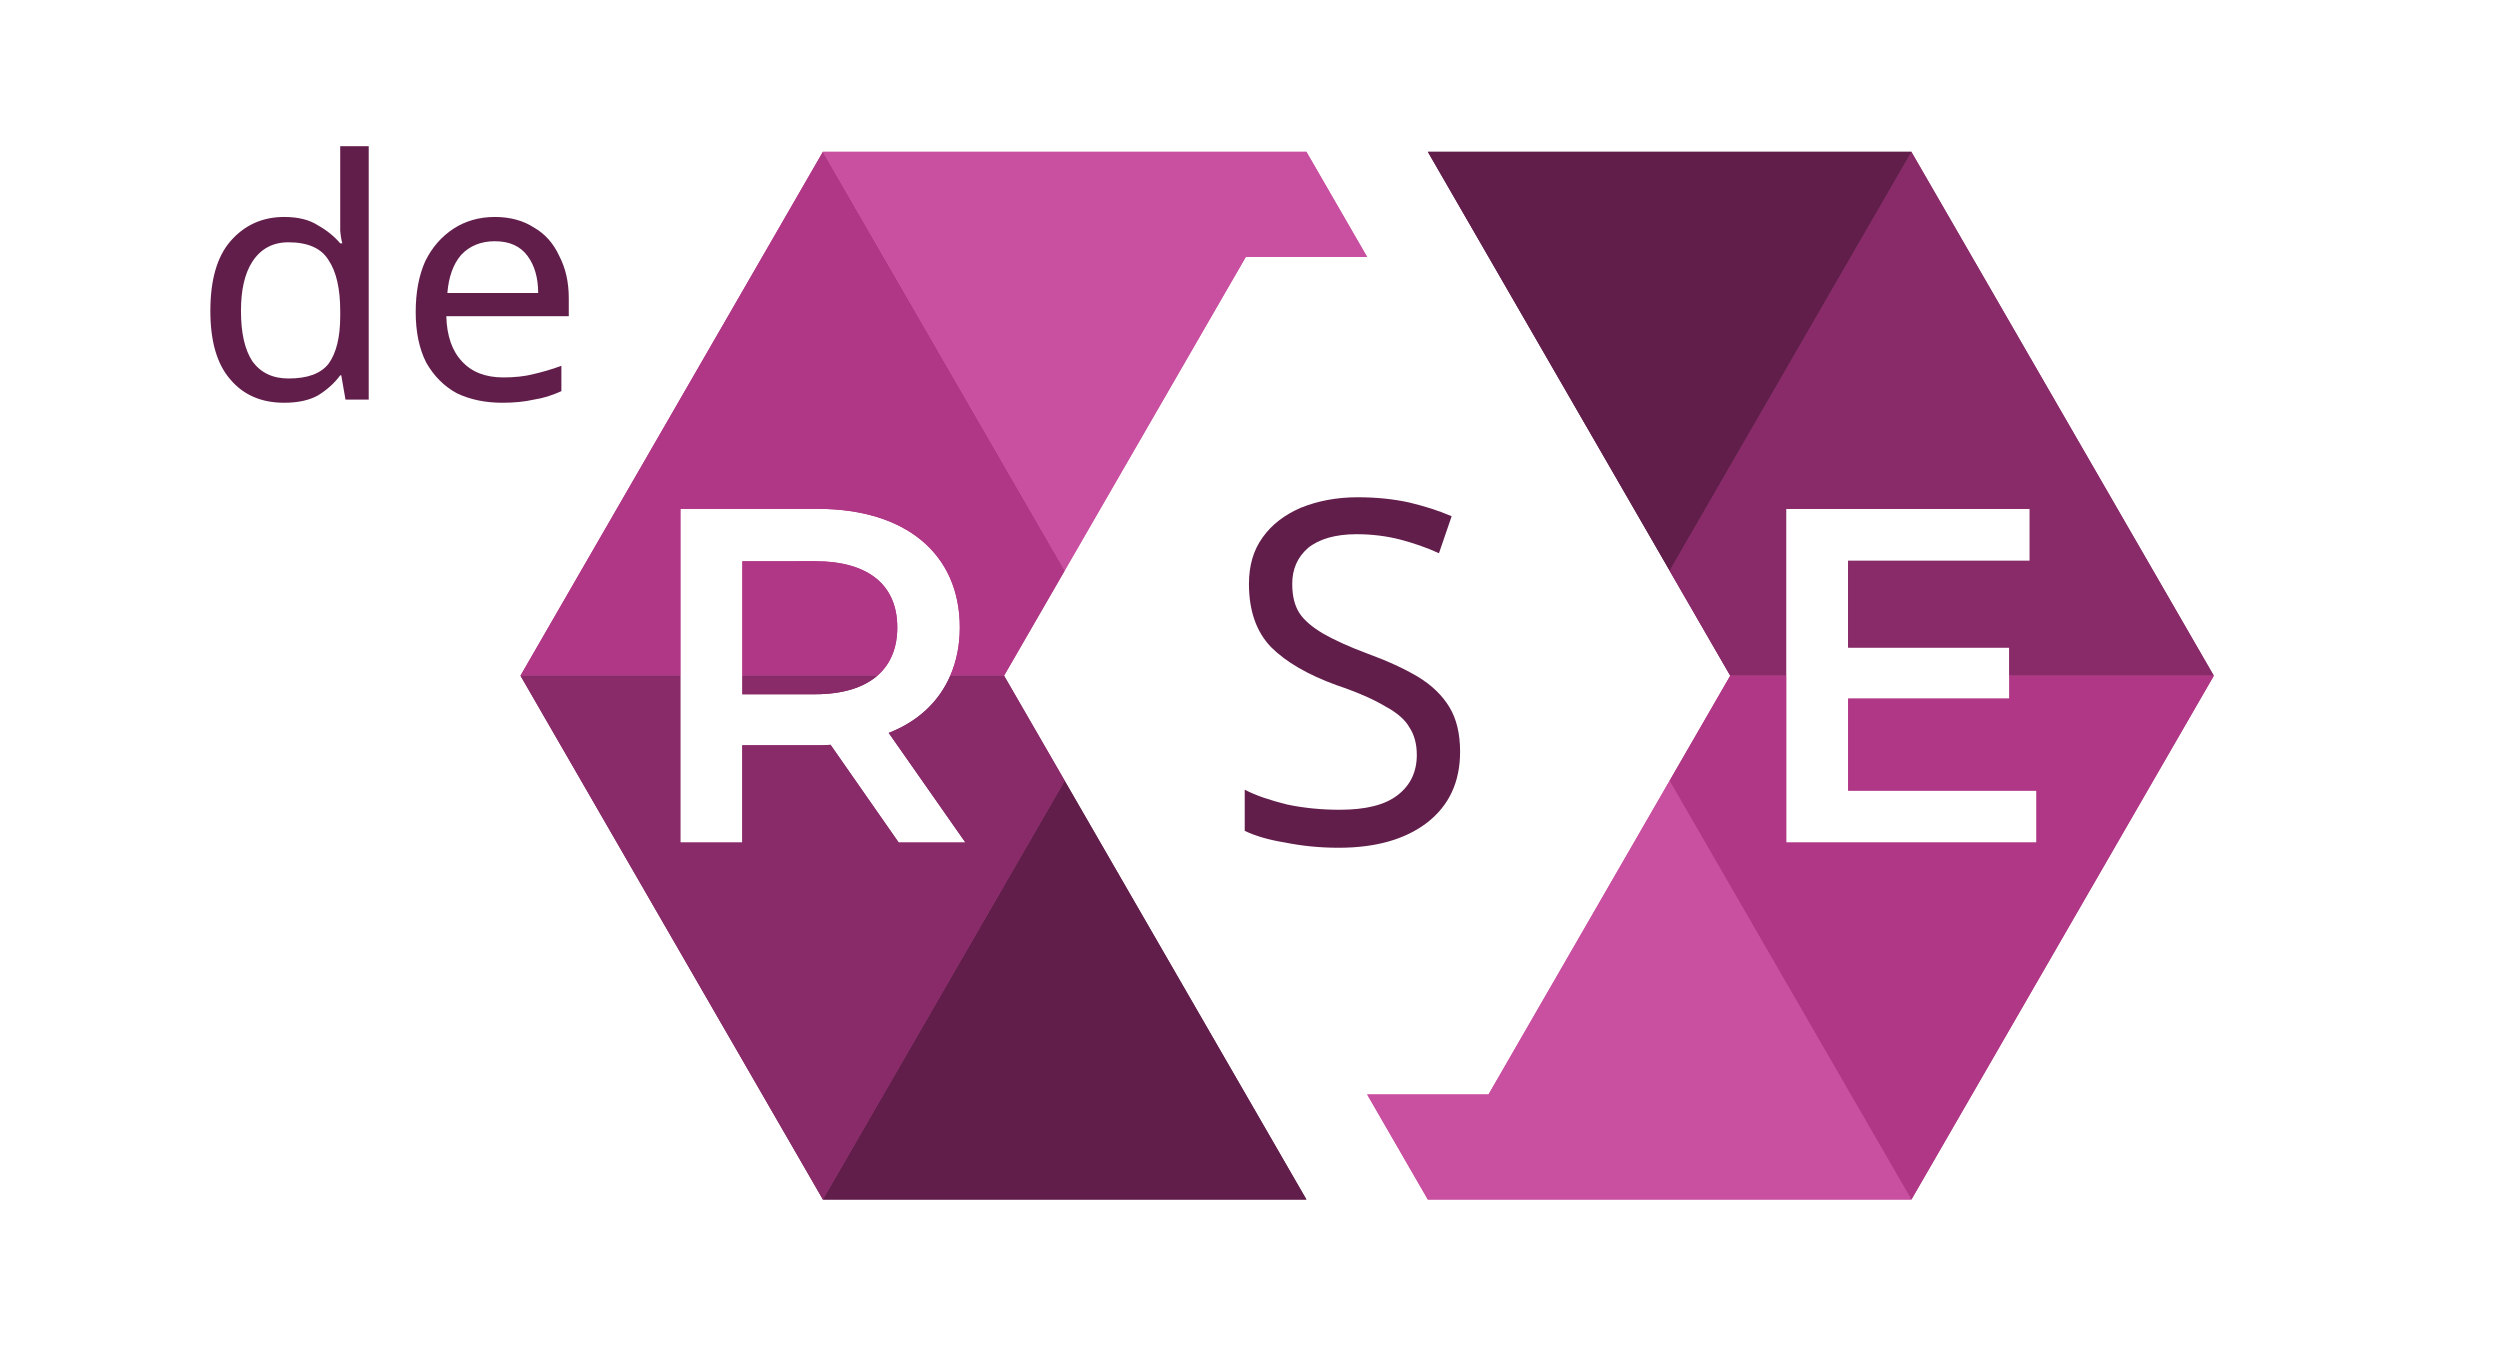
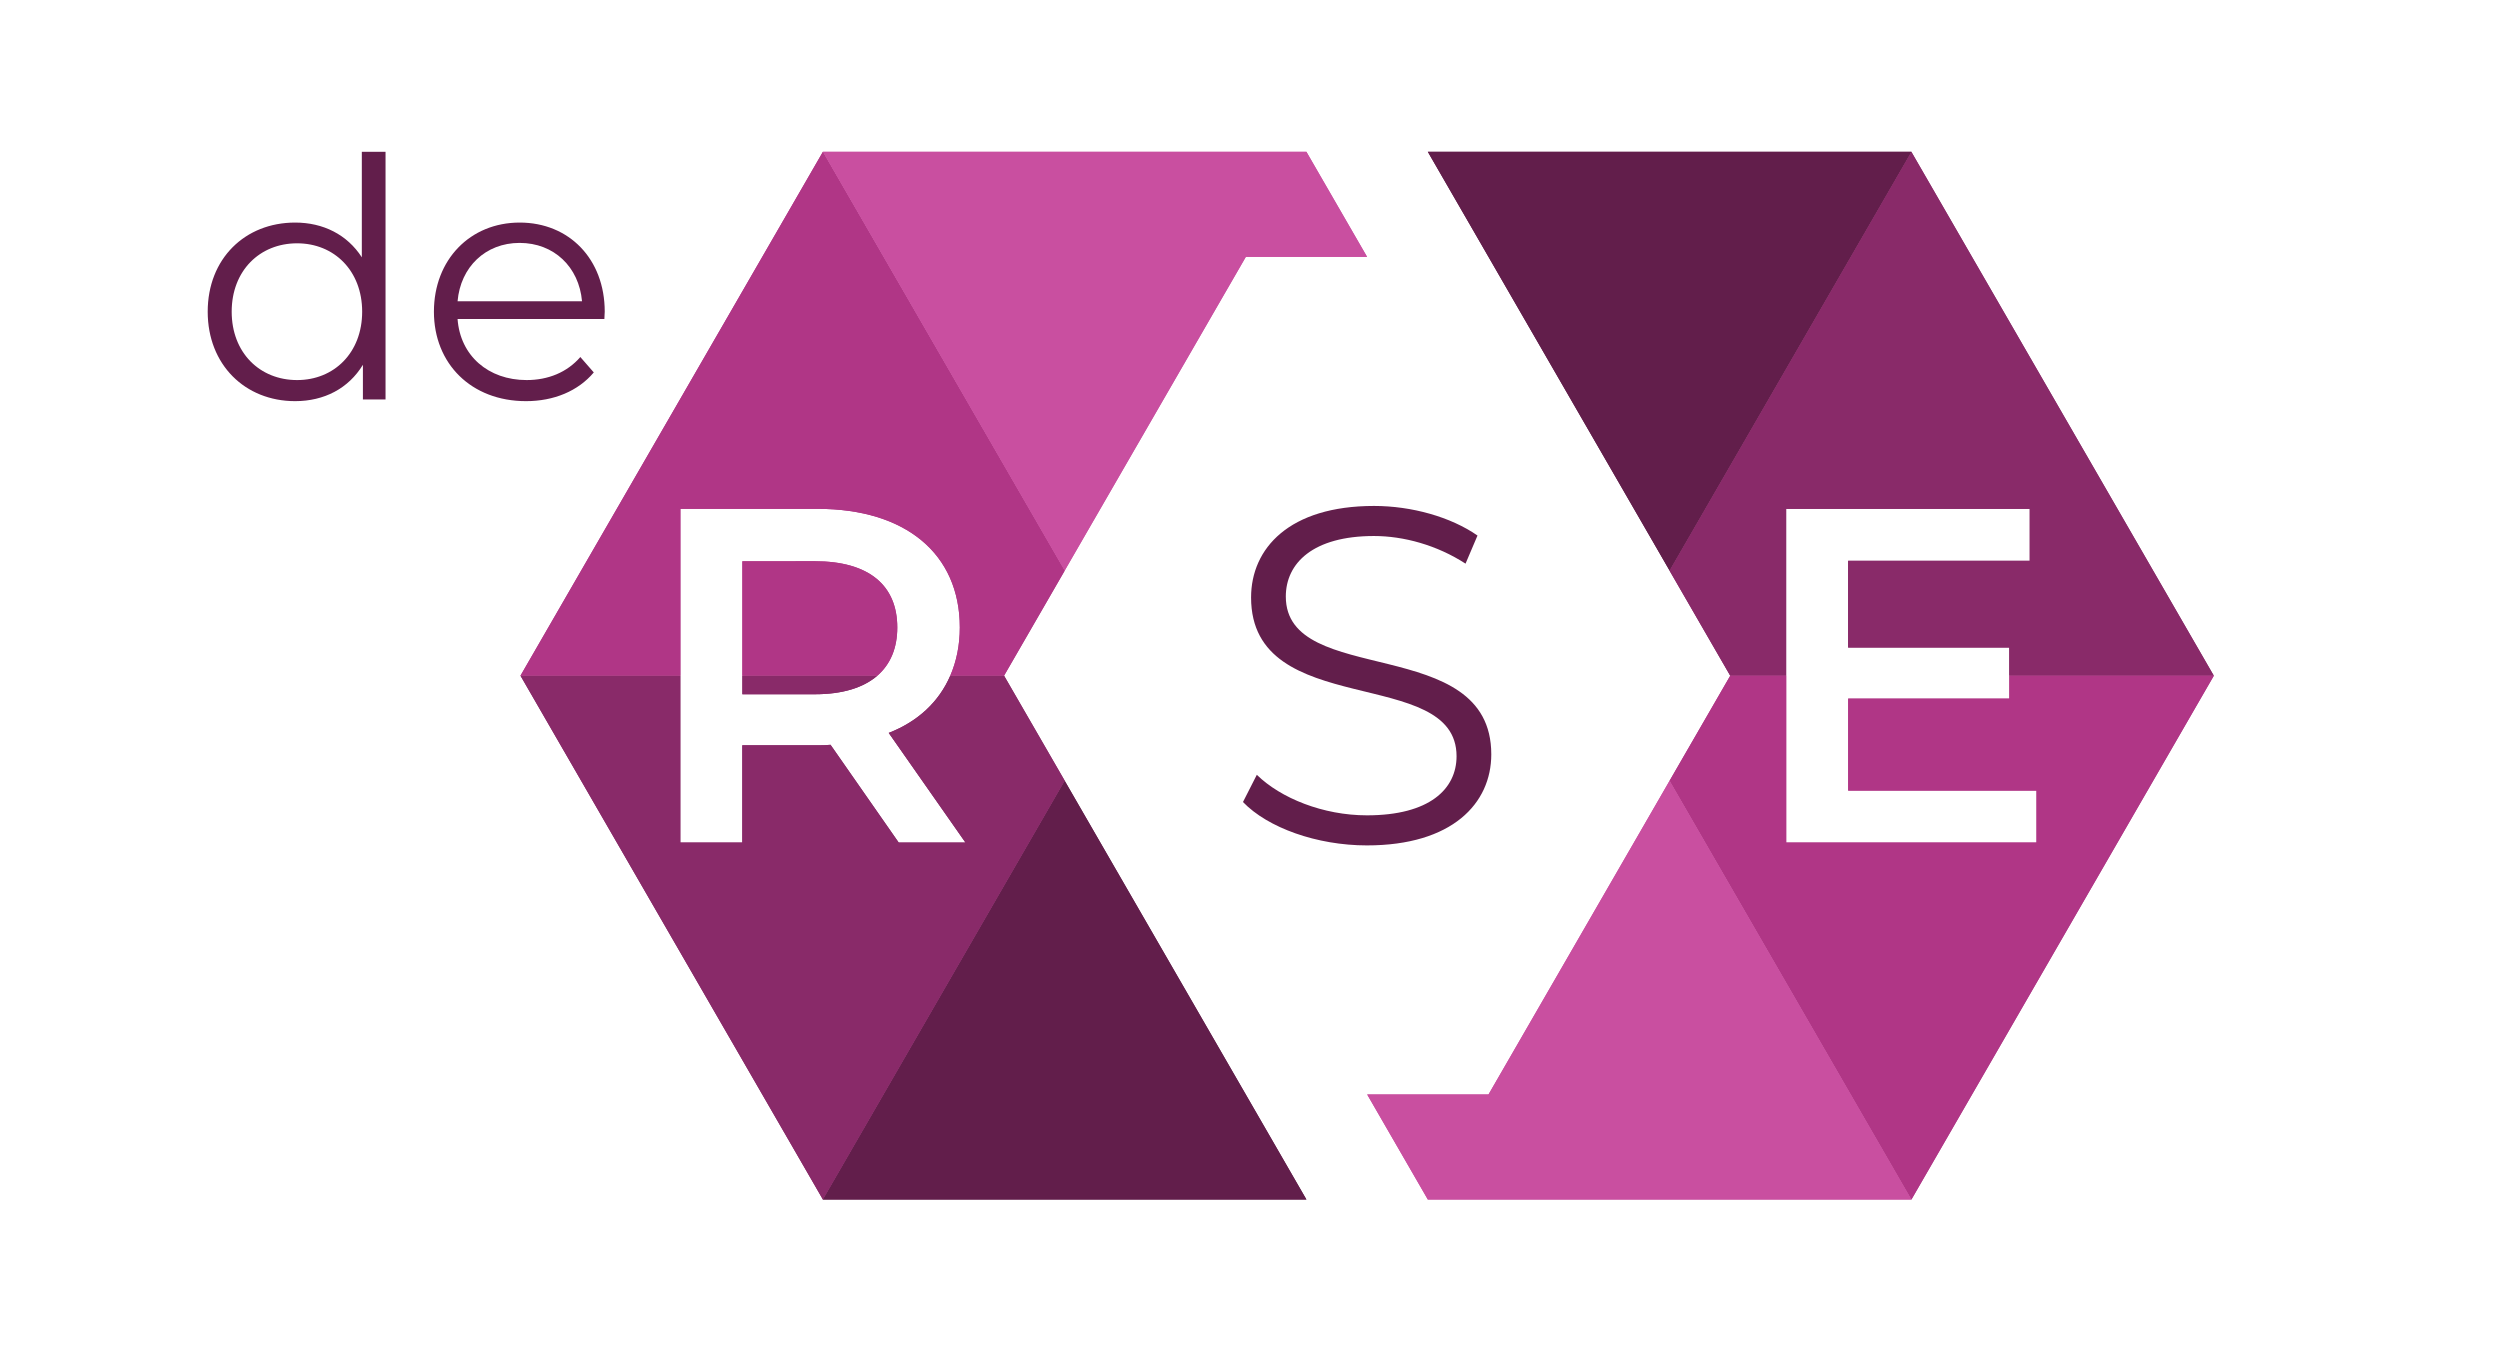
<svg xmlns="http://www.w3.org/2000/svg" width="37mm" height="20mm" viewBox="0 0 37 20" version="1.1" id="svg4769">
  <defs id="defs4763" />
-   <g id="g4575">
-     <g id="g4533">
-       <path id="path4669" d="m 24.71,11.555 -2.68,4.643 h -1.796 l 0.898,1.555 h 5.29e-4 7.157 z" style="opacity:1;fill:#c94fa0;fill-opacity:1;fill-rule:nonzero;stroke:none;stroke-width:0.265;stroke-linecap:butt;stroke-linejoin:round;stroke-miterlimit:4;stroke-dasharray:none;stroke-dashoffset:0;stroke-opacity:0.941;paint-order:stroke markers fill" />
-       <path id="path4663" d="M 12.179,2.247 7.703,10 h 2.367 v -2.469 h 2.032 c 1.298,0 2.103,0.663 2.103,1.756 0,0.264 -0.05,0.502 -0.141,0.713 h 0.796 l 0.898,-1.555 z m -1.192,6.06 v 1.693 h 1.998 c 0.194,-0.169 0.295,-0.41 0.295,-0.713 0,-0.621 -0.416,-0.981 -1.221,-0.981 z" style="opacity:1;fill:#b03686;fill-opacity:1;fill-rule:nonzero;stroke:none;stroke-width:0.265;stroke-linecap:butt;stroke-linejoin:round;stroke-miterlimit:4;stroke-dasharray:none;stroke-dashoffset:0;stroke-opacity:0.941;paint-order:stroke markers fill" />
-       <path id="path4665" d="m 15.757,11.555 -3.579,6.198 h 7.157 z" style="opacity:1;fill:#621e4b;fill-opacity:1;fill-rule:nonzero;stroke:none;stroke-width:0.265;stroke-linecap:butt;stroke-linejoin:round;stroke-miterlimit:4;stroke-dasharray:none;stroke-dashoffset:0;stroke-opacity:0.941;paint-order:stroke markers fill" />
-       <path id="path4671" d="m 12.179,2.247 3.578,6.198 2.681,-4.643 h 1.795 l -0.898,-1.555 z" style="opacity:1;fill:#c94fa0;fill-opacity:1;fill-rule:nonzero;stroke:none;stroke-width:0.265;stroke-linecap:butt;stroke-linejoin:round;stroke-miterlimit:4;stroke-dasharray:none;stroke-dashoffset:0;stroke-opacity:0.941;paint-order:stroke markers fill" />
-       <path id="path4673" d="m 7.703,10 4.476,7.753 3.579,-6.198 -0.898,-1.555 h -0.796 c -0.167,0.386 -0.477,0.678 -0.911,0.847 l 1.136,1.623 H 13.301 L 12.292,11.023 c -0.064,0.007 -0.127,0.007 -0.191,0.007 h -1.115 v 1.439 H 10.069 V 10 Z m 3.284,0 v 0.275 h 1.072 c 0.413,0 0.721,-0.098 0.926,-0.275 z" style="opacity:1;fill:#892a69;fill-opacity:1;fill-rule:nonzero;stroke:none;stroke-width:0.265;stroke-linecap:butt;stroke-linejoin:round;stroke-miterlimit:4;stroke-dasharray:none;stroke-dashoffset:0;stroke-opacity:0.941;paint-order:stroke markers fill" />
-       <path id="path4667" d="m 28.288,2.247 -3.579,6.198 0.898,1.555 h 0.828 v -2.469 h 3.605 v 0.769 h -2.688 v 1.284 h 2.385 v 0.416 h 3.027 z" style="opacity:1;fill:#892a69;fill-opacity:1;fill-rule:nonzero;stroke:none;stroke-width:0.265;stroke-linecap:butt;stroke-linejoin:round;stroke-miterlimit:4;stroke-dasharray:none;stroke-dashoffset:0;stroke-opacity:0.941;paint-order:stroke markers fill" />
-       <path id="path4675" d="m 25.608,10 -0.898,1.555 3.579,6.198 4.476,-7.753 h -3.027 v 0.339 h -2.385 v 1.362 h 2.787 v 0.769 H 26.436 V 10 Z" style="opacity:1;fill:#b03686;fill-opacity:1;fill-rule:nonzero;stroke:none;stroke-width:0.265;stroke-linecap:butt;stroke-linejoin:round;stroke-miterlimit:4;stroke-dasharray:none;stroke-dashoffset:0;stroke-opacity:0.941;paint-order:stroke markers fill" />
-       <path style="opacity:1;fill:#621e4b;fill-opacity:1;fill-rule:nonzero;stroke:none;stroke-width:0.265;stroke-linecap:butt;stroke-linejoin:round;stroke-miterlimit:4;stroke-dasharray:none;stroke-dashoffset:0;stroke-opacity:0.941;paint-order:stroke markers fill" d="m 21.132,2.247 3.578,6.198 3.579,-6.198 z" id="path5607" />
-     </g>
-     <text xml:space="preserve" style="font-style:normal;font-variant:normal;font-weight:normal;font-stretch:normal;font-size:7.056px;line-height:125%;font-family:Montserrat;-inkscape-font-specification:Montserrat;text-align:start;letter-spacing:0px;word-spacing:0px;writing-mode:lr-tb;text-anchor:start;fill:#621e4b;fill-opacity:1;stroke:none;stroke-width:0.265px;stroke-linecap:butt;stroke-linejoin:miter;stroke-opacity:1" x="2.847" y="5.912" id="text5346">
-       <tspan id="tspan5344" x="2.847" y="5.912" style="font-style:normal;font-variant:normal;font-weight:normal;font-stretch:normal;font-size:4.939px;font-family:Montserrat;-inkscape-font-specification:Montserrat;fill:#621e4b;fill-opacity:1;stroke-width:0.265px">de</tspan>
-     </text>
-     <text xml:space="preserve" style="font-style:normal;font-variant:normal;font-weight:normal;font-stretch:normal;font-size:7.056px;line-height:125%;font-family:Montserrat;-inkscape-font-specification:Montserrat;text-align:start;letter-spacing:0px;word-spacing:0px;writing-mode:lr-tb;text-anchor:start;fill:#621e4b;fill-opacity:1;stroke:none;stroke-width:0.265px;stroke-linecap:butt;stroke-linejoin:miter;stroke-opacity:1" x="18.064" y="12.469" id="text5362">
-       <tspan id="tspan5360" x="18.064" y="12.469" style="font-style:normal;font-variant:normal;font-weight:normal;font-stretch:normal;font-family:Montserrat;-inkscape-font-specification:Montserrat;fill:#621e4b;fill-opacity:1;stroke-width:0.265px">S</tspan>
-     </text>
-     <g id="g4551">
-       <path style="opacity:1;fill:#c94fa0;fill-opacity:1;fill-rule:nonzero;stroke:none;stroke-width:0.265;stroke-linecap:butt;stroke-linejoin:round;stroke-miterlimit:4;stroke-dasharray:none;stroke-dashoffset:0;stroke-opacity:0.941;paint-order:stroke markers fill" d="m 24.71,11.555 -2.68,4.643 h -1.796 l 0.898,1.555 h 5.29e-4 7.157 z" id="path4535" />
-       <path style="opacity:1;fill:#b03686;fill-opacity:1;fill-rule:nonzero;stroke:none;stroke-width:0.265;stroke-linecap:butt;stroke-linejoin:round;stroke-miterlimit:4;stroke-dasharray:none;stroke-dashoffset:0;stroke-opacity:0.941;paint-order:stroke markers fill" d="M 12.179,2.247 7.703,10 h 2.367 v -2.469 h 2.032 c 1.298,0 2.103,0.663 2.103,1.756 0,0.264 -0.05,0.502 -0.141,0.713 h 0.796 l 0.898,-1.555 z m -1.192,6.06 v 1.693 h 1.998 c 0.194,-0.169 0.295,-0.41 0.295,-0.713 0,-0.621 -0.416,-0.981 -1.221,-0.981 z" id="path4537" />
-       <path style="opacity:1;fill:#621e4b;fill-opacity:1;fill-rule:nonzero;stroke:none;stroke-width:0.265;stroke-linecap:butt;stroke-linejoin:round;stroke-miterlimit:4;stroke-dasharray:none;stroke-dashoffset:0;stroke-opacity:0.941;paint-order:stroke markers fill" d="m 15.757,11.555 -3.579,6.198 h 7.157 z" id="path4539" />
-       <path style="opacity:1;fill:#c94fa0;fill-opacity:1;fill-rule:nonzero;stroke:none;stroke-width:0.265;stroke-linecap:butt;stroke-linejoin:round;stroke-miterlimit:4;stroke-dasharray:none;stroke-dashoffset:0;stroke-opacity:0.941;paint-order:stroke markers fill" d="m 12.179,2.247 3.578,6.198 2.681,-4.643 h 1.795 l -0.898,-1.555 z" id="path4541" />
-       <path style="opacity:1;fill:#892a69;fill-opacity:1;fill-rule:nonzero;stroke:none;stroke-width:0.265;stroke-linecap:butt;stroke-linejoin:round;stroke-miterlimit:4;stroke-dasharray:none;stroke-dashoffset:0;stroke-opacity:0.941;paint-order:stroke markers fill" d="m 7.703,10 4.476,7.753 3.579,-6.198 -0.898,-1.555 h -0.796 c -0.167,0.386 -0.477,0.678 -0.911,0.847 l 1.136,1.623 H 13.301 L 12.292,11.023 c -0.064,0.007 -0.127,0.007 -0.191,0.007 h -1.115 v 1.439 H 10.069 V 10 Z m 3.284,0 v 0.275 h 1.072 c 0.413,0 0.721,-0.098 0.926,-0.275 z" id="path4543" />
-       <path style="opacity:1;fill:#892a69;fill-opacity:1;fill-rule:nonzero;stroke:none;stroke-width:0.265;stroke-linecap:butt;stroke-linejoin:round;stroke-miterlimit:4;stroke-dasharray:none;stroke-dashoffset:0;stroke-opacity:0.941;paint-order:stroke markers fill" d="m 28.288,2.247 -3.579,6.198 0.898,1.555 h 0.828 v -2.469 h 3.605 v 0.769 h -2.688 v 1.284 h 2.385 v 0.416 h 3.027 z" id="path4545" />
-       <path style="opacity:1;fill:#b03686;fill-opacity:1;fill-rule:nonzero;stroke:none;stroke-width:0.265;stroke-linecap:butt;stroke-linejoin:round;stroke-miterlimit:4;stroke-dasharray:none;stroke-dashoffset:0;stroke-opacity:0.941;paint-order:stroke markers fill" d="m 25.608,10 -0.898,1.555 3.579,6.198 4.476,-7.753 h -3.027 v 0.339 h -2.385 v 1.362 h 2.787 v 0.769 H 26.436 V 10 Z" id="path4547" />
-       <path id="path4549" d="m 21.132,2.247 3.578,6.198 3.579,-6.198 z" style="opacity:1;fill:#621e4b;fill-opacity:1;fill-rule:nonzero;stroke:none;stroke-width:0.265;stroke-linecap:butt;stroke-linejoin:round;stroke-miterlimit:4;stroke-dasharray:none;stroke-dashoffset:0;stroke-opacity:0.941;paint-order:stroke markers fill" />
+   <g id="layer3" style="display:inline">
+     <g id="g4588">
+       <path style="opacity:1;fill:#c94fa0;fill-opacity:1;fill-rule:nonzero;stroke:none;stroke-width:0.265;stroke-linecap:butt;stroke-linejoin:round;stroke-miterlimit:4;stroke-dasharray:none;stroke-dashoffset:0;stroke-opacity:0.941;paint-order:stroke markers fill" d="m 24.71,11.555 -2.68,4.643 h -1.796 l 0.898,1.555 h 5.29e-4 7.157 z" id="path4669" />
+       <path style="opacity:1;fill:#b03686;fill-opacity:1;fill-rule:nonzero;stroke:none;stroke-width:0.265;stroke-linecap:butt;stroke-linejoin:round;stroke-miterlimit:4;stroke-dasharray:none;stroke-dashoffset:0;stroke-opacity:0.941;paint-order:stroke markers fill" d="M 12.179,2.247 7.703,10 h 2.367 v -2.469 h 2.032 c 1.298,0 2.103,0.663 2.103,1.756 0,0.264 -0.05,0.502 -0.141,0.713 h 0.796 l 0.898,-1.555 z m -1.192,6.06 v 1.693 h 1.998 c 0.194,-0.169 0.295,-0.41 0.295,-0.713 0,-0.621 -0.416,-0.981 -1.221,-0.981 z" id="path4663" />
+       <path style="opacity:1;fill:#621e4b;fill-opacity:1;fill-rule:nonzero;stroke:none;stroke-width:0.265;stroke-linecap:butt;stroke-linejoin:round;stroke-miterlimit:4;stroke-dasharray:none;stroke-dashoffset:0;stroke-opacity:0.941;paint-order:stroke markers fill" d="m 15.757,11.555 -3.579,6.198 h 7.157 z" id="path4665" />
+       <path style="opacity:1;fill:#c94fa0;fill-opacity:1;fill-rule:nonzero;stroke:none;stroke-width:0.265;stroke-linecap:butt;stroke-linejoin:round;stroke-miterlimit:4;stroke-dasharray:none;stroke-dashoffset:0;stroke-opacity:0.941;paint-order:stroke markers fill" d="m 12.179,2.247 3.578,6.198 2.681,-4.643 h 1.795 l -0.898,-1.555 z" id="path4671" />
+       <path style="opacity:1;fill:#892a69;fill-opacity:1;fill-rule:nonzero;stroke:none;stroke-width:0.265;stroke-linecap:butt;stroke-linejoin:round;stroke-miterlimit:4;stroke-dasharray:none;stroke-dashoffset:0;stroke-opacity:0.941;paint-order:stroke markers fill" d="m 7.703,10 4.476,7.753 3.579,-6.198 -0.898,-1.555 h -0.796 c -0.167,0.386 -0.477,0.678 -0.911,0.847 l 1.136,1.623 H 13.301 L 12.292,11.023 c -0.064,0.007 -0.127,0.007 -0.191,0.007 h -1.115 v 1.439 H 10.069 V 10 Z m 3.284,0 v 0.275 h 1.072 c 0.413,0 0.721,-0.098 0.926,-0.275 z" id="path4673" />
+       <path style="opacity:1;fill:#892a69;fill-opacity:1;fill-rule:nonzero;stroke:none;stroke-width:0.265;stroke-linecap:butt;stroke-linejoin:round;stroke-miterlimit:4;stroke-dasharray:none;stroke-dashoffset:0;stroke-opacity:0.941;paint-order:stroke markers fill" d="m 28.288,2.247 -3.579,6.198 0.898,1.555 h 0.828 v -2.469 h 3.605 v 0.769 h -2.688 v 1.284 h 2.385 v 0.416 h 3.027 z" id="path4667" />
+       <path style="opacity:1;fill:#b03686;fill-opacity:1;fill-rule:nonzero;stroke:none;stroke-width:0.265;stroke-linecap:butt;stroke-linejoin:round;stroke-miterlimit:4;stroke-dasharray:none;stroke-dashoffset:0;stroke-opacity:0.941;paint-order:stroke markers fill" d="m 25.608,10 -0.898,1.555 3.579,6.198 4.476,-7.753 h -3.027 v 0.339 h -2.385 v 1.362 h 2.787 v 0.769 H 26.436 V 10 Z" id="path4675" />
+       <path id="path5607" d="m 21.132,2.247 3.578,6.198 3.579,-6.198 z" style="opacity:1;fill:#621e4b;fill-opacity:1;fill-rule:nonzero;stroke:none;stroke-width:0.265;stroke-linecap:butt;stroke-linejoin:round;stroke-miterlimit:4;stroke-dasharray:none;stroke-dashoffset:0;stroke-opacity:0.941;paint-order:stroke markers fill" />
+       <g id="text5346" style="font-style:normal;font-variant:normal;font-weight:normal;font-stretch:normal;font-size:7.056px;line-height:125%;font-family:Montserrat;-inkscape-font-specification:Montserrat;text-align:start;letter-spacing:0px;word-spacing:0px;writing-mode:lr-tb;text-anchor:start;fill:#621e4b;fill-opacity:1;stroke:none;stroke-width:0.265px;stroke-linecap:butt;stroke-linejoin:miter;stroke-opacity:1" aria-label="de">
+         <path id="path4534" style="font-style:normal;font-variant:normal;font-weight:normal;font-stretch:normal;font-size:4.939px;font-family:Montserrat;-inkscape-font-specification:Montserrat;fill:#621e4b;fill-opacity:1;stroke-width:0.265px" d="m 5.355,2.247 v 1.561 C 5.138,3.472 4.783,3.294 4.368,3.294 c -0.741,0 -1.294,0.533 -1.294,1.319 0,0.785 0.553,1.324 1.294,1.324 0.43,0 0.79,-0.188 1.003,-0.538 V 5.912 H 5.706 V 2.247 Z M 4.397,5.625 c -0.553,0 -0.968,-0.405 -0.968,-1.012 0,-0.607 0.415,-1.012 0.968,-1.012 0.548,0 0.963,0.405 0.963,1.012 0,0.607 -0.415,1.012 -0.963,1.012 z" />
+         <path id="path4536" style="font-style:normal;font-variant:normal;font-weight:normal;font-stretch:normal;font-size:4.939px;font-family:Montserrat;-inkscape-font-specification:Montserrat;fill:#621e4b;fill-opacity:1;stroke-width:0.265px" d="m 8.95,4.613 c 0,-0.78 -0.528,-1.319 -1.259,-1.319 -0.731,0 -1.269,0.548 -1.269,1.319 0,0.77 0.553,1.324 1.363,1.324 0.41,0 0.77,-0.148 1.003,-0.425 L 8.589,5.284 C 8.392,5.512 8.11,5.625 7.794,5.625 c -0.568,0 -0.983,-0.361 -1.022,-0.904 h 2.173 c 0,-0.04 0.005,-0.079 0.005,-0.109 z M 7.69,3.595 c 0.509,0 0.879,0.356 0.924,0.864 H 6.772 C 6.816,3.951 7.186,3.595 7.69,3.595 Z" />
+       </g>
+       <g id="text5362" style="font-style:normal;font-variant:normal;font-weight:normal;font-stretch:normal;font-size:7.056px;line-height:125%;font-family:Montserrat;-inkscape-font-specification:Montserrat;text-align:start;letter-spacing:0px;word-spacing:0px;writing-mode:lr-tb;text-anchor:start;fill:#621e4b;fill-opacity:1;stroke:none;stroke-width:0.265px;stroke-linecap:butt;stroke-linejoin:miter;stroke-opacity:1" aria-label="S">
+         <path id="path4540" style="font-style:normal;font-variant:normal;font-weight:normal;font-stretch:normal;font-family:Montserrat;-inkscape-font-specification:Montserrat;fill:#621e4b;fill-opacity:1;stroke-width:0.265px" d="m 20.23,12.512 c 1.263,0 1.841,-0.621 1.841,-1.348 0,-1.799 -3.041,-0.981 -3.041,-2.335 0,-0.494 0.402,-0.896 1.305,-0.896 0.437,0 0.931,0.134 1.355,0.409 L 21.867,7.926 C 21.472,7.651 20.893,7.488 20.336,7.488 c -1.256,0 -1.82,0.628 -1.82,1.355 0,1.827 3.041,0.995 3.041,2.349 0,0.487 -0.402,0.875 -1.326,0.875 -0.649,0 -1.277,-0.254 -1.63,-0.6 L 18.396,11.87 c 0.367,0.381 1.094,0.642 1.834,0.642 z" />
+       </g>
+       <path style="opacity:1;fill:#621e4b;fill-opacity:1;fill-rule:nonzero;stroke:none;stroke-width:0.265;stroke-linecap:butt;stroke-linejoin:round;stroke-miterlimit:4;stroke-dasharray:none;stroke-dashoffset:0;stroke-opacity:0.941;paint-order:stroke markers fill" d="m 21.132,2.247 3.578,6.198 3.579,-6.198 z" id="path4551" />
+       <path id="path4553" d="m 28.288,2.247 -3.579,6.198 0.898,1.555 h 0.828 v -2.469 h 3.605 v 0.769 h -2.688 v 1.284 h 2.385 v 0.416 h 3.027 z" style="opacity:1;fill:#892a69;fill-opacity:1;fill-rule:nonzero;stroke:none;stroke-width:0.265;stroke-linecap:butt;stroke-linejoin:round;stroke-miterlimit:4;stroke-dasharray:none;stroke-dashoffset:0;stroke-opacity:0.941;paint-order:stroke markers fill" />
+       <path id="path4555" d="m 25.608,10 -0.898,1.555 3.579,6.198 4.476,-7.753 h -3.027 v 0.339 h -2.385 v 1.362 h 2.787 v 0.769 H 26.436 V 10 Z" style="opacity:1;fill:#b03686;fill-opacity:1;fill-rule:nonzero;stroke:none;stroke-width:0.265;stroke-linecap:butt;stroke-linejoin:round;stroke-miterlimit:4;stroke-dasharray:none;stroke-dashoffset:0;stroke-opacity:0.941;paint-order:stroke markers fill" />
+       <path id="path4557" d="m 24.71,11.555 -2.68,4.643 h -1.796 l 0.898,1.555 h 5.29e-4 7.157 z" style="opacity:1;fill:#c94fa0;fill-opacity:1;fill-rule:nonzero;stroke:none;stroke-width:0.265;stroke-linecap:butt;stroke-linejoin:round;stroke-miterlimit:4;stroke-dasharray:none;stroke-dashoffset:0;stroke-opacity:0.941;paint-order:stroke markers fill" />
+       <path id="path4559" d="m 15.757,11.555 -3.579,6.198 h 7.157 z" style="opacity:1;fill:#621e4b;fill-opacity:1;fill-rule:nonzero;stroke:none;stroke-width:0.265;stroke-linecap:butt;stroke-linejoin:round;stroke-miterlimit:4;stroke-dasharray:none;stroke-dashoffset:0;stroke-opacity:0.941;paint-order:stroke markers fill" />
+       <path id="path4561" d="m 7.703,10 4.476,7.753 3.579,-6.198 -0.898,-1.555 h -0.796 c -0.167,0.386 -0.477,0.678 -0.911,0.847 l 1.136,1.623 H 13.301 L 12.292,11.023 c -0.064,0.007 -0.127,0.007 -0.191,0.007 h -1.115 v 1.439 H 10.069 V 10 Z m 3.284,0 v 0.275 h 1.072 c 0.413,0 0.721,-0.098 0.926,-0.275 z" style="opacity:1;fill:#892a69;fill-opacity:1;fill-rule:nonzero;stroke:none;stroke-width:0.265;stroke-linecap:butt;stroke-linejoin:round;stroke-miterlimit:4;stroke-dasharray:none;stroke-dashoffset:0;stroke-opacity:0.941;paint-order:stroke markers fill" />
+       <path id="path4563" d="M 12.179,2.247 7.703,10 h 2.367 v -2.469 h 2.032 c 1.298,0 2.103,0.663 2.103,1.756 0,0.264 -0.05,0.502 -0.141,0.713 h 0.796 l 0.898,-1.555 z m -1.192,6.06 v 1.693 h 1.998 c 0.194,-0.169 0.295,-0.41 0.295,-0.713 0,-0.621 -0.416,-0.981 -1.221,-0.981 z" style="opacity:1;fill:#b03686;fill-opacity:1;fill-rule:nonzero;stroke:none;stroke-width:0.265;stroke-linecap:butt;stroke-linejoin:round;stroke-miterlimit:4;stroke-dasharray:none;stroke-dashoffset:0;stroke-opacity:0.941;paint-order:stroke markers fill" />
+       <path id="path4565" d="m 12.179,2.247 3.578,6.198 2.681,-4.643 h 1.795 l -0.898,-1.555 z" style="opacity:1;fill:#c94fa0;fill-opacity:1;fill-rule:nonzero;stroke:none;stroke-width:0.265;stroke-linecap:butt;stroke-linejoin:round;stroke-miterlimit:4;stroke-dasharray:none;stroke-dashoffset:0;stroke-opacity:0.941;paint-order:stroke markers fill" />
    </g>
  </g>
+   <g id="layer1" style="display:none">
+     <text xml:space="preserve" style="font-style:normal;font-variant:normal;font-weight:normal;font-stretch:normal;font-size:7.056px;line-height:125%;font-family:Montserrat;-inkscape-font-specification:Montserrat;text-align:end;letter-spacing:0px;word-spacing:0px;writing-mode:lr-tb;text-anchor:end;fill:#00ff00;fill-opacity:1;stroke:none;stroke-width:0.265px;stroke-linecap:butt;stroke-linejoin:miter;stroke-opacity:1" x="9.174" y="5.912" id="text4513">
+       <tspan id="tspan4511" x="9.174" y="5.912" style="font-size:4.939px;text-align:end;text-anchor:end;fill:#00ff00;fill-opacity:1;stroke-width:0.265px">de</tspan>
+     </text>
+   </g>
+   <g id="layer4" style="display:none">
+     <path style="display:inline;opacity:1;fill:#404040;fill-opacity:1;fill-rule:nonzero;stroke:#ff0000;stroke-width:0.265;stroke-linecap:butt;stroke-linejoin:round;stroke-miterlimit:4;stroke-dasharray:none;stroke-dashoffset:0;stroke-opacity:0.941;paint-order:stroke markers fill" d="M 7.702,10 V 2.172" id="path5228" />
+     <path style="display:inline;opacity:1;fill:#404040;fill-opacity:1;fill-rule:nonzero;stroke:#ff0000;stroke-width:0.265;stroke-linecap:butt;stroke-linejoin:round;stroke-miterlimit:4;stroke-dasharray:none;stroke-dashoffset:0;stroke-opacity:0.941;paint-order:stroke markers fill" d="M 12.179,2.247 H 1.378" id="path5230" />
+   </g>
</svg>
